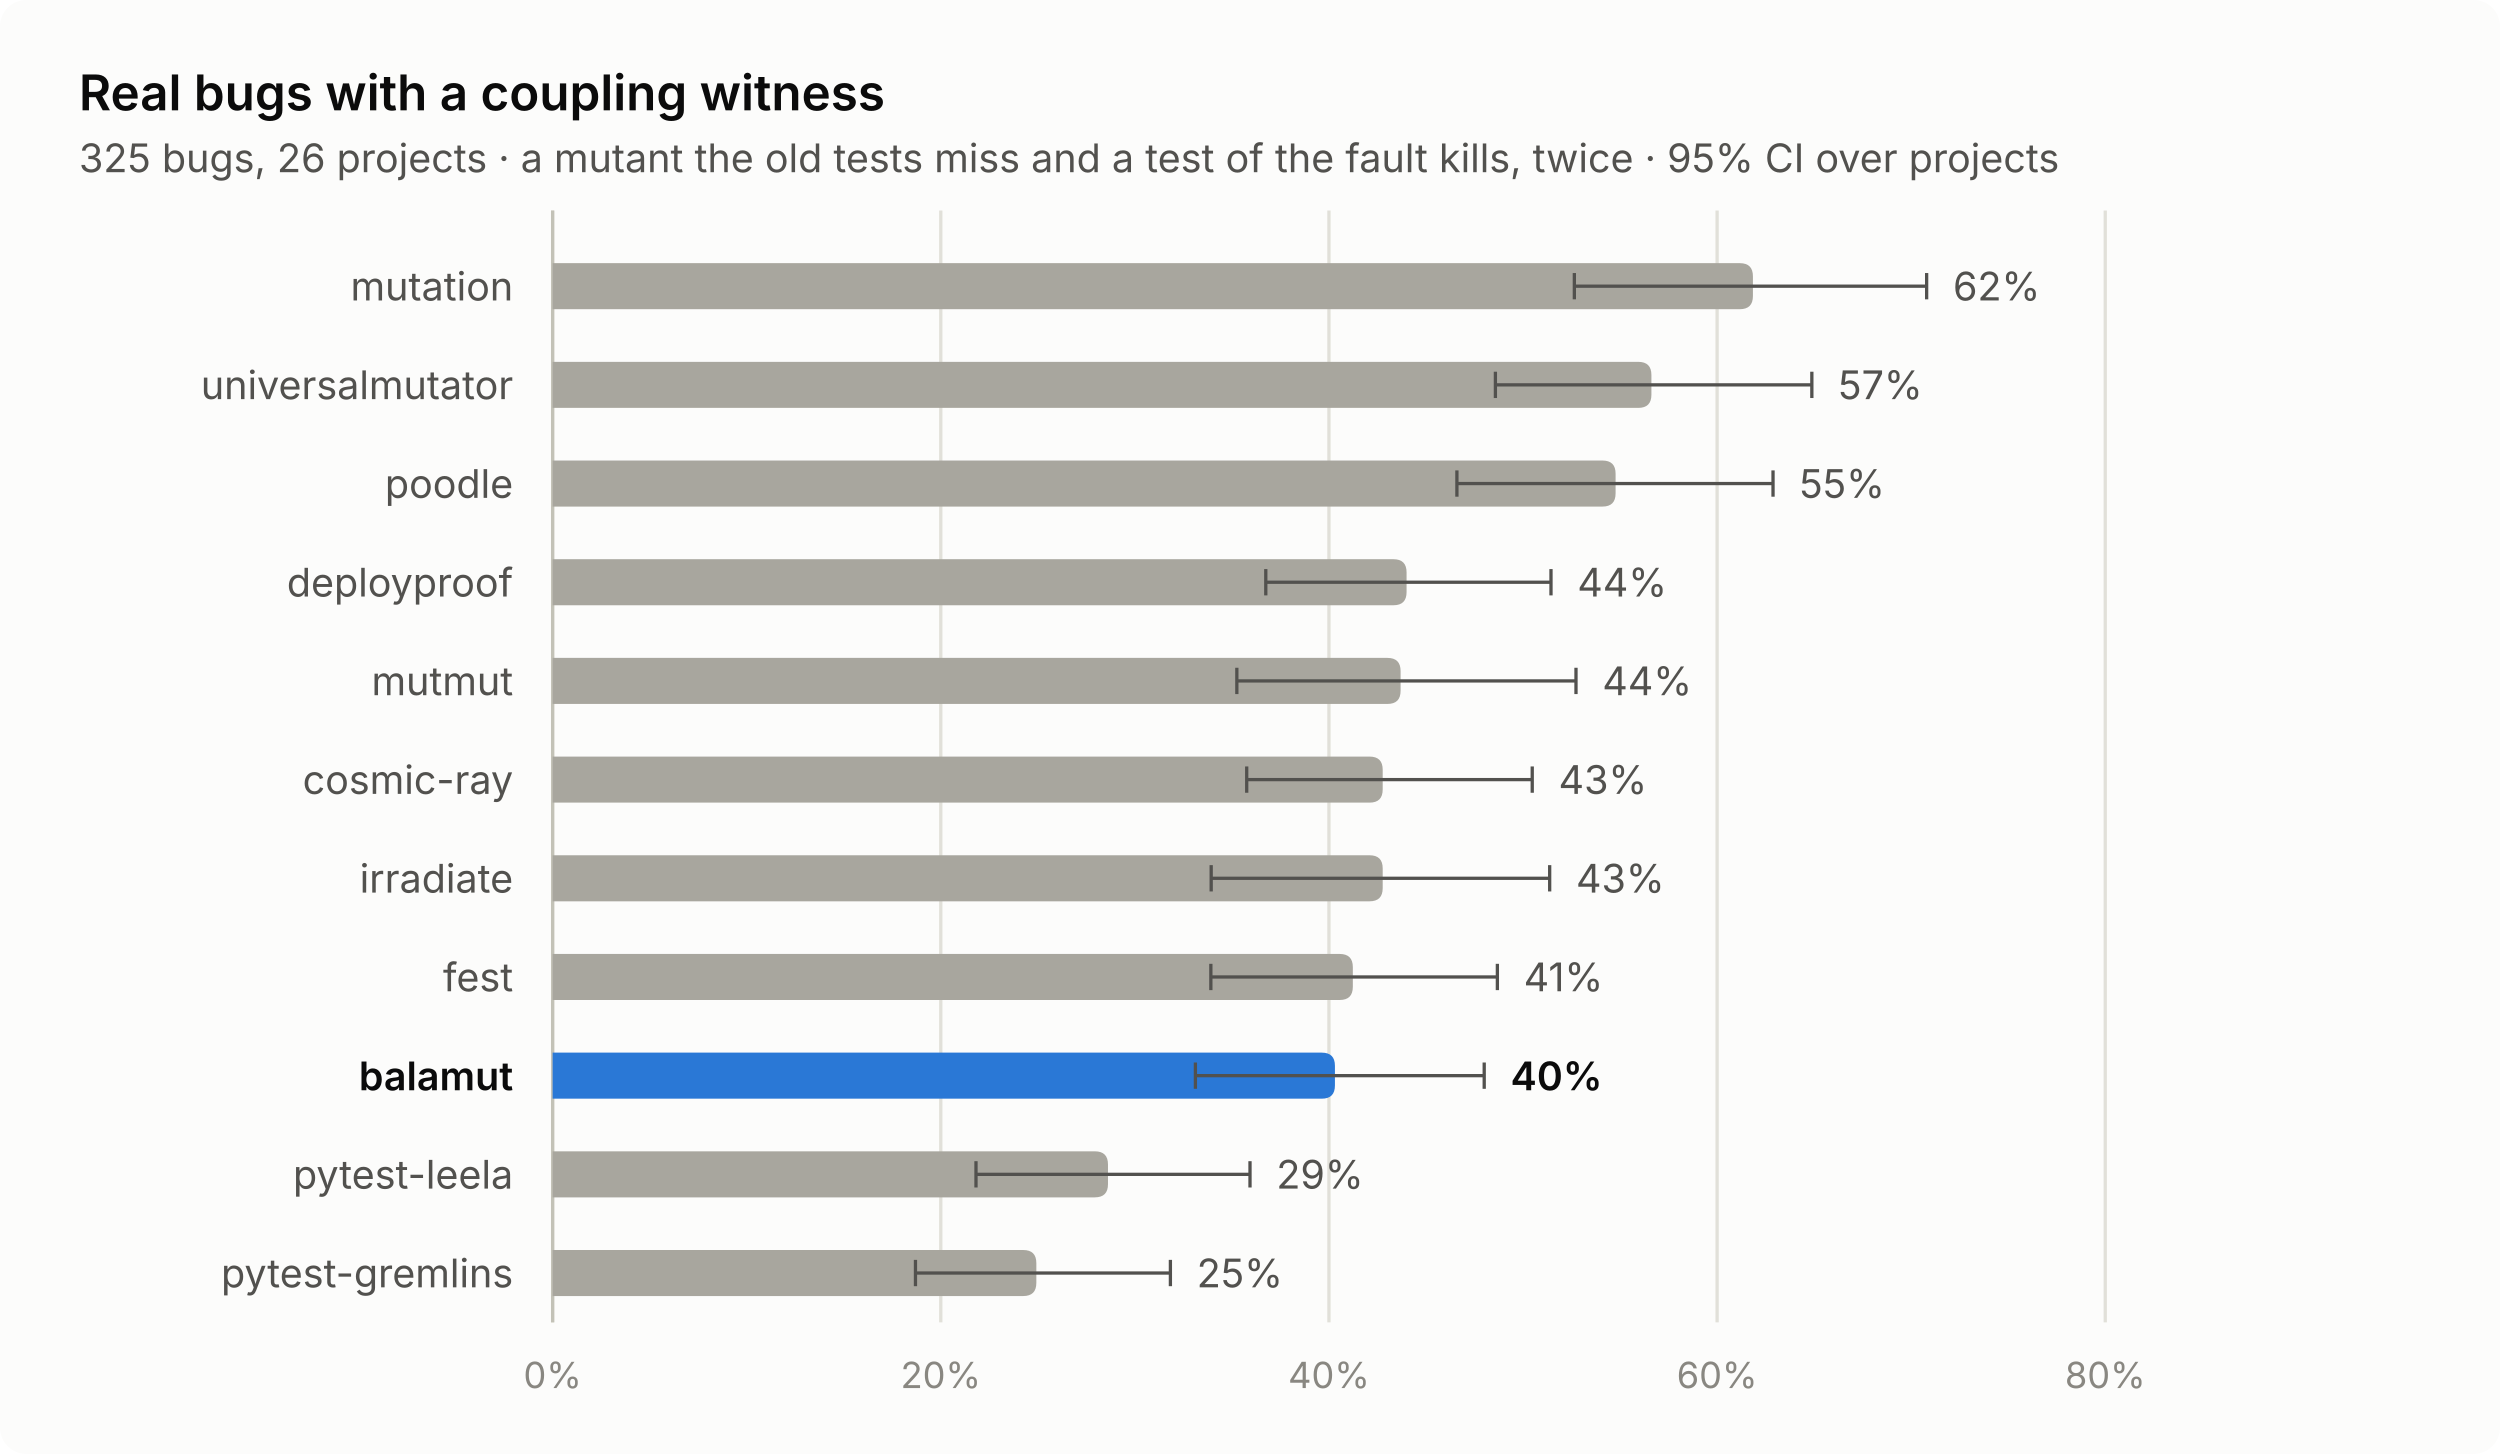
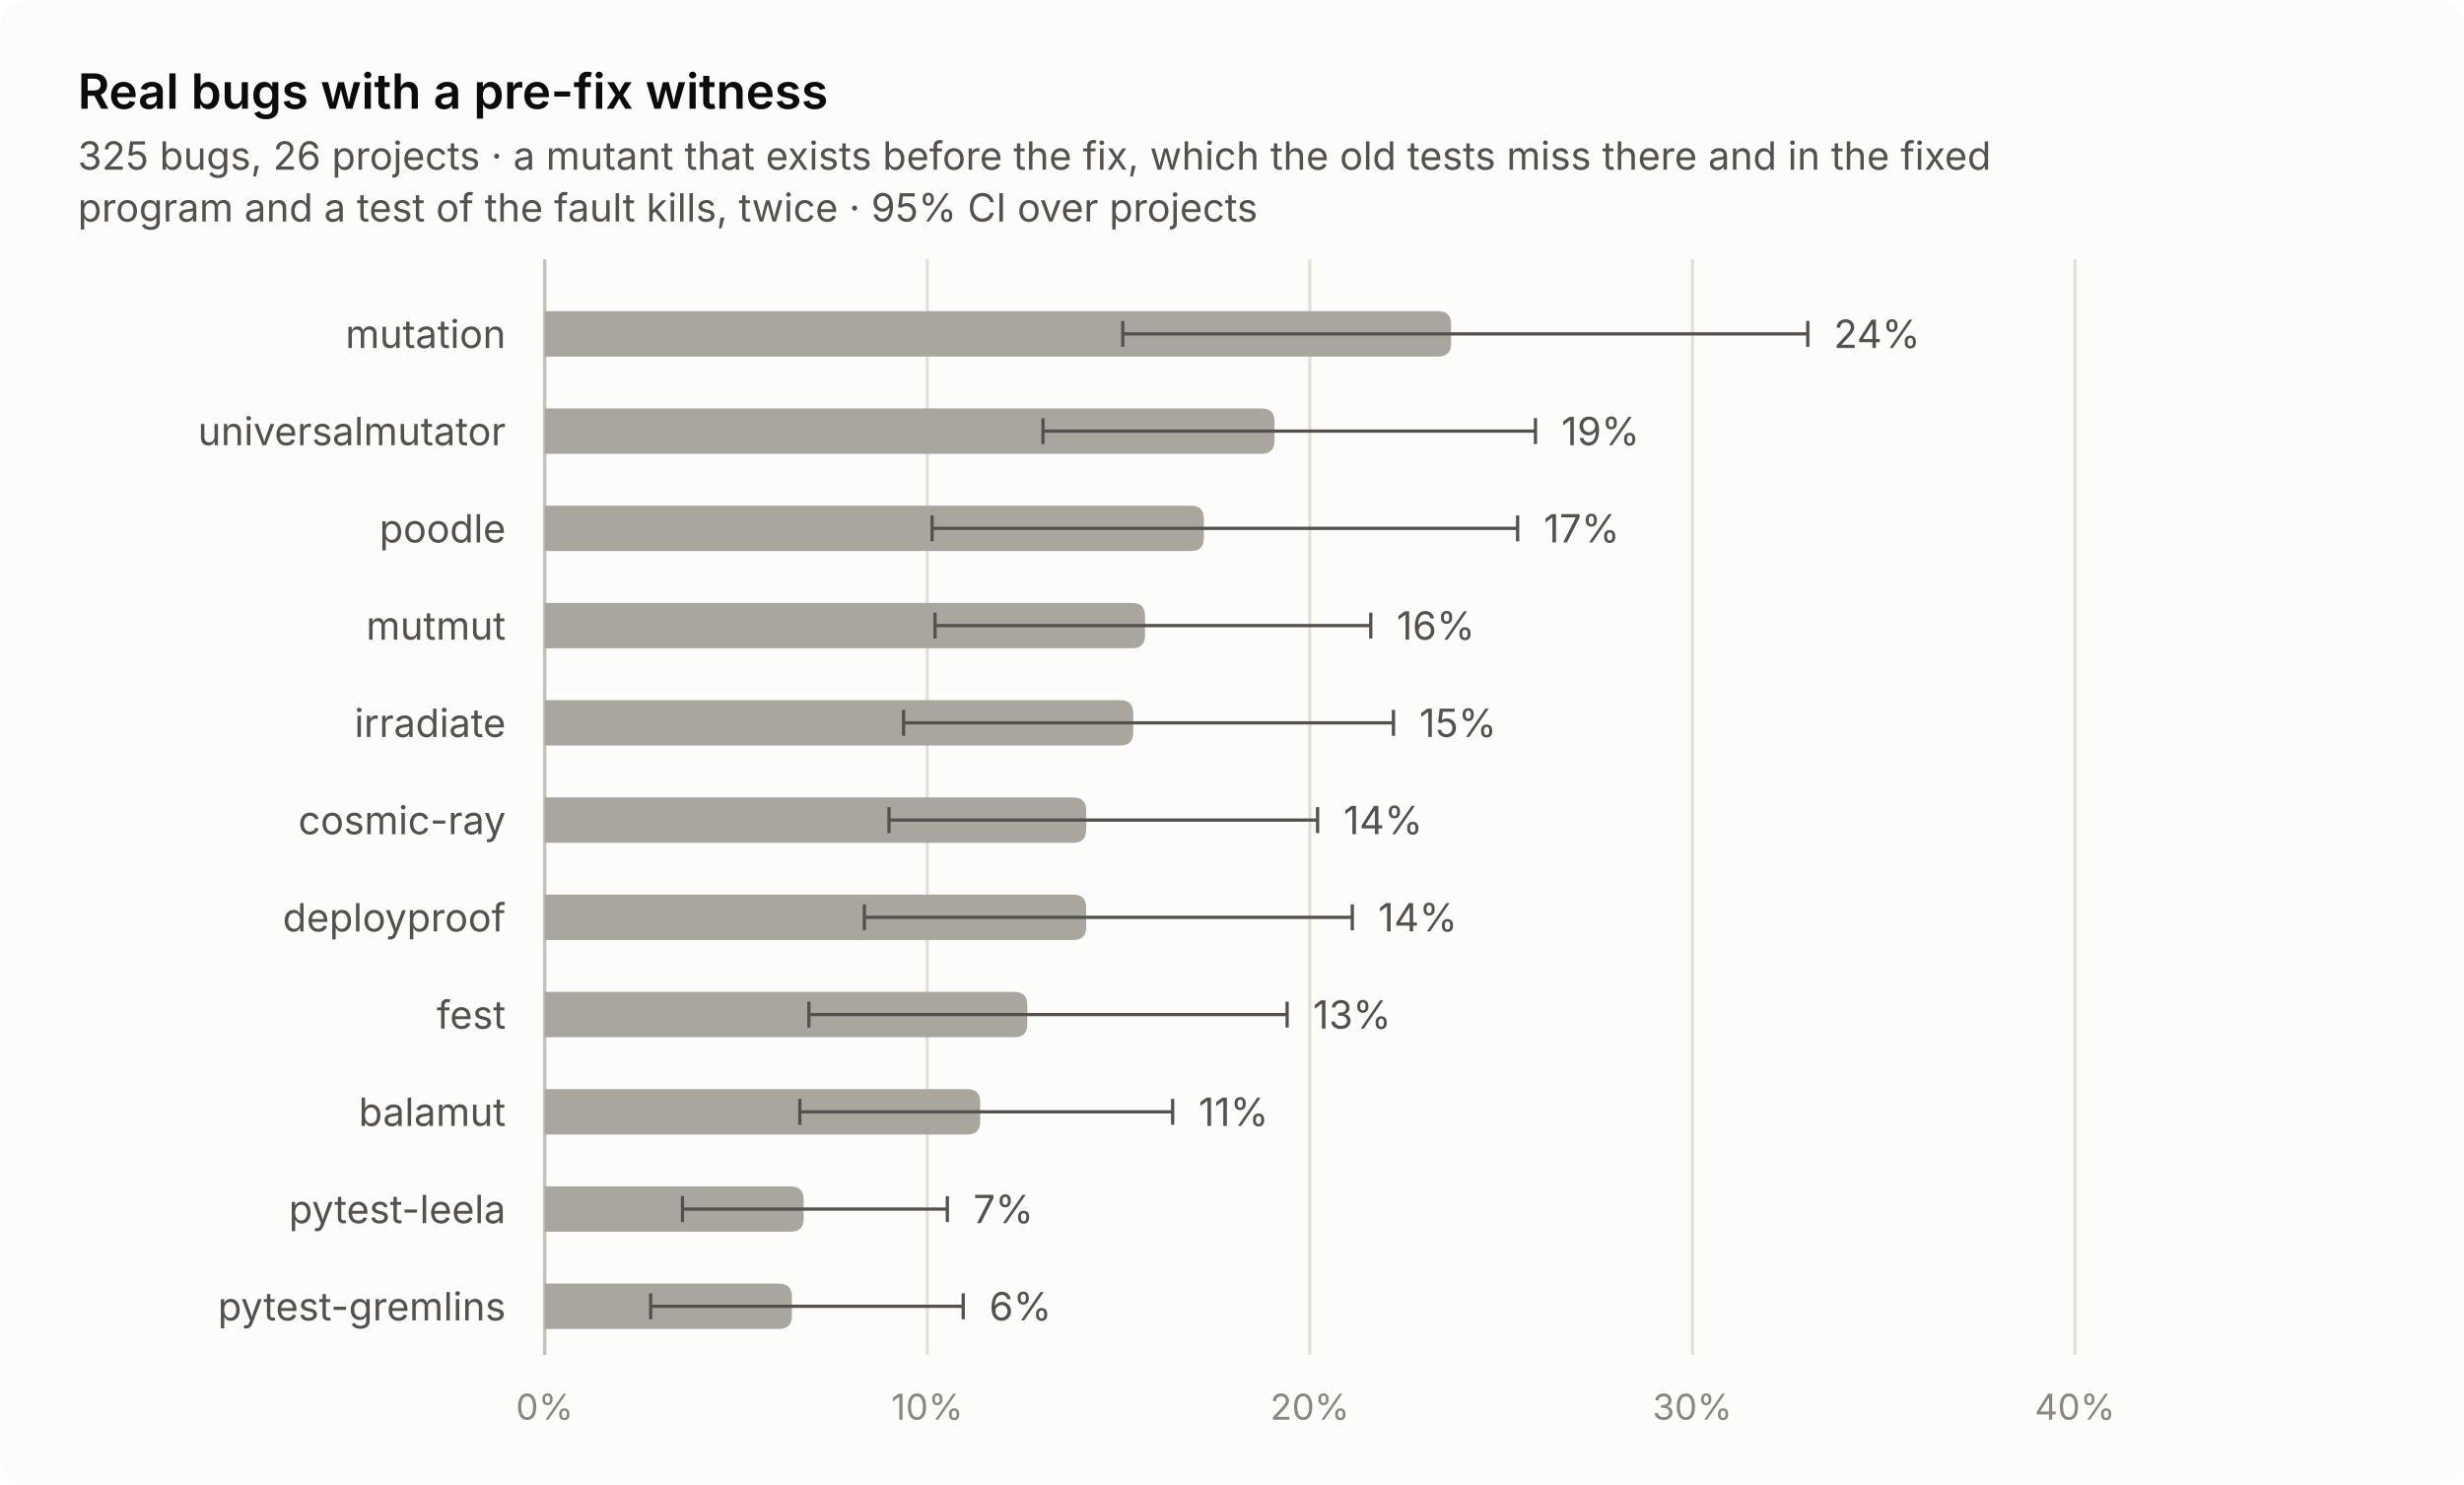
- <svg xmlns="http://www.w3.org/2000/svg" width="760" height="442" viewBox="0 0 760 442" font-family="system-ui, -apple-system, &quot;Segoe UI&quot;, sans-serif" role="img" aria-label="Real bugs with a coupling witness">
-   <rect width="760" height="442" fill="#fcfcfb" rx="8" />
-   <text x="24.0" y="28.0" fill="#0b0b0b" font-size="15" font-weight="600" text-anchor="start" dominant-baseline="middle">Real bugs with a coupling witness</text>
-   <text x="24.0" y="48.0" fill="#52514e" font-size="12" font-weight="400" text-anchor="start" dominant-baseline="middle">325 bugs, 26 projects · a mutant the old tests miss and a test of the fault kills, twice · 95% CI over projects</text>
-   <line x1="168.0" y1="64" x2="168.0" y2="402" stroke="#e1e0d9" stroke-width="1" />
-   <text x="168.0" y="418.0" fill="#898781" font-size="11" font-weight="400" text-anchor="middle" dominant-baseline="middle">0%</text>
-   <line x1="286.0" y1="64" x2="286.0" y2="402" stroke="#e1e0d9" stroke-width="1" />
-   <text x="286.0" y="418.0" fill="#898781" font-size="11" font-weight="400" text-anchor="middle" dominant-baseline="middle">20%</text>
-   <line x1="404.0" y1="64" x2="404.0" y2="402" stroke="#e1e0d9" stroke-width="1" />
-   <text x="404.0" y="418.0" fill="#898781" font-size="11" font-weight="400" text-anchor="middle" dominant-baseline="middle">40%</text>
-   <line x1="522.0" y1="64" x2="522.0" y2="402" stroke="#e1e0d9" stroke-width="1" />
-   <text x="522.0" y="418.0" fill="#898781" font-size="11" font-weight="400" text-anchor="middle" dominant-baseline="middle">60%</text>
-   <line x1="640.0" y1="64" x2="640.0" y2="402" stroke="#e1e0d9" stroke-width="1" />
-   <text x="640.0" y="418.0" fill="#898781" font-size="11" font-weight="400" text-anchor="middle" dominant-baseline="middle">80%</text>
-   <line x1="168" y1="64" x2="168" y2="402" stroke="#c3c2b7" stroke-width="1" />
-   <text x="156.0" y="87.0" fill="#52514e" font-size="12" font-weight="400" text-anchor="end" dominant-baseline="middle">mutation</text>
-   <path d="M168.00,80.00 H528.89 Q532.89,80.00 532.89,84.00 V90.00 Q532.89,94.00 528.89,94.00 H168.00 Z" fill="#a8a69e" />
-   <line x1="478.6" y1="87.0" x2="585.7" y2="87.0" stroke="#52514e" stroke-width="1" />
-   <line x1="478.6" y1="83.0" x2="478.6" y2="91.0" stroke="#52514e" stroke-width="1" />
-   <line x1="585.7" y1="83.0" x2="585.7" y2="91.0" stroke="#52514e" stroke-width="1" />
-   <text x="593.7" y="87.0" fill="#52514e" font-size="12" font-weight="400" text-anchor="start" dominant-baseline="middle">62%</text>
-   <text x="156.0" y="117.0" fill="#52514e" font-size="12" font-weight="400" text-anchor="end" dominant-baseline="middle">universalmutator</text>
-   <path d="M168.00,110.00 H498.03 Q502.03,110.00 502.03,114.00 V120.00 Q502.03,124.00 498.03,124.00 H168.00 Z" fill="#a8a69e" />
-   <line x1="454.6" y1="117.0" x2="550.8" y2="117.0" stroke="#52514e" stroke-width="1" />
-   <line x1="454.6" y1="113.0" x2="454.6" y2="121.0" stroke="#52514e" stroke-width="1" />
-   <line x1="550.8" y1="113.0" x2="550.8" y2="121.0" stroke="#52514e" stroke-width="1" />
-   <text x="558.8" y="117.0" fill="#52514e" font-size="12" font-weight="400" text-anchor="start" dominant-baseline="middle">57%</text>
-   <text x="156.0" y="147.0" fill="#52514e" font-size="12" font-weight="400" text-anchor="end" dominant-baseline="middle">poodle</text>
-   <path d="M168.00,140.00 H487.14 Q491.14,140.00 491.14,144.00 V150.00 Q491.14,154.00 487.14,154.00 H168.00 Z" fill="#a8a69e" />
-   <line x1="442.9" y1="147.0" x2="539.0" y2="147.0" stroke="#52514e" stroke-width="1" />
-   <line x1="442.9" y1="143.0" x2="442.9" y2="151.0" stroke="#52514e" stroke-width="1" />
-   <line x1="539.0" y1="143.0" x2="539.0" y2="151.0" stroke="#52514e" stroke-width="1" />
-   <text x="547.0" y="147.0" fill="#52514e" font-size="12" font-weight="400" text-anchor="start" dominant-baseline="middle">55%</text>
-   <text x="156.0" y="177.0" fill="#52514e" font-size="12" font-weight="400" text-anchor="end" dominant-baseline="middle">deployproof</text>
-   <path d="M168.00,170.00 H423.60 Q427.60,170.00 427.60,174.00 V180.00 Q427.60,184.00 423.60,184.00 H168.00 Z" fill="#a8a69e" />
-   <line x1="384.8" y1="177.0" x2="471.5" y2="177.0" stroke="#52514e" stroke-width="1" />
-   <line x1="384.8" y1="173.0" x2="384.8" y2="181.0" stroke="#52514e" stroke-width="1" />
-   <line x1="471.5" y1="173.0" x2="471.5" y2="181.0" stroke="#52514e" stroke-width="1" />
-   <text x="479.5" y="177.0" fill="#52514e" font-size="12" font-weight="400" text-anchor="start" dominant-baseline="middle">44%</text>
-   <text x="156.0" y="207.0" fill="#52514e" font-size="12" font-weight="400" text-anchor="end" dominant-baseline="middle">mutmut</text>
-   <path d="M168.00,200.00 H421.78 Q425.78,200.00 425.78,204.00 V210.00 Q425.78,214.00 421.78,214.00 H168.00 Z" fill="#a8a69e" />
-   <line x1="376.0" y1="207.0" x2="479.1" y2="207.0" stroke="#52514e" stroke-width="1" />
-   <line x1="376.0" y1="203.0" x2="376.0" y2="211.0" stroke="#52514e" stroke-width="1" />
-   <line x1="479.1" y1="203.0" x2="479.1" y2="211.0" stroke="#52514e" stroke-width="1" />
-   <text x="487.1" y="207.0" fill="#52514e" font-size="12" font-weight="400" text-anchor="start" dominant-baseline="middle">44%</text>
-   <text x="156.0" y="237.0" fill="#52514e" font-size="12" font-weight="400" text-anchor="end" dominant-baseline="middle">cosmic-ray</text>
-   <path d="M168.00,230.00 H416.34 Q420.34,230.00 420.34,234.00 V240.00 Q420.34,244.00 416.34,244.00 H168.00 Z" fill="#a8a69e" />
-   <line x1="379.0" y1="237.0" x2="465.8" y2="237.0" stroke="#52514e" stroke-width="1" />
-   <line x1="379.0" y1="233.0" x2="379.0" y2="241.0" stroke="#52514e" stroke-width="1" />
-   <line x1="465.8" y1="233.0" x2="465.8" y2="241.0" stroke="#52514e" stroke-width="1" />
-   <text x="473.8" y="237.0" fill="#52514e" font-size="12" font-weight="400" text-anchor="start" dominant-baseline="middle">43%</text>
-   <text x="156.0" y="267.0" fill="#52514e" font-size="12" font-weight="400" text-anchor="end" dominant-baseline="middle">irradiate</text>
-   <path d="M168.00,260.00 H416.34 Q420.34,260.00 420.34,264.00 V270.00 Q420.34,274.00 416.34,274.00 H168.00 Z" fill="#a8a69e" />
-   <line x1="368.2" y1="267.0" x2="471.1" y2="267.0" stroke="#52514e" stroke-width="1" />
-   <line x1="368.2" y1="263.0" x2="368.2" y2="271.0" stroke="#52514e" stroke-width="1" />
-   <line x1="471.1" y1="263.0" x2="471.1" y2="271.0" stroke="#52514e" stroke-width="1" />
-   <text x="479.1" y="267.0" fill="#52514e" font-size="12" font-weight="400" text-anchor="start" dominant-baseline="middle">43%</text>
-   <text x="156.0" y="297.0" fill="#52514e" font-size="12" font-weight="400" text-anchor="end" dominant-baseline="middle">fest</text>
-   <path d="M168.00,290.00 H407.26 Q411.26,290.00 411.26,294.00 V300.00 Q411.26,304.00 407.26,304.00 H168.00 Z" fill="#a8a69e" />
-   <line x1="368.1" y1="297.0" x2="455.2" y2="297.0" stroke="#52514e" stroke-width="1" />
-   <line x1="368.1" y1="293.0" x2="368.1" y2="301.0" stroke="#52514e" stroke-width="1" />
-   <line x1="455.2" y1="293.0" x2="455.2" y2="301.0" stroke="#52514e" stroke-width="1" />
-   <text x="463.2" y="297.0" fill="#52514e" font-size="12" font-weight="400" text-anchor="start" dominant-baseline="middle">41%</text>
-   <text x="156.0" y="327.0" fill="#0b0b0b" font-size="12" font-weight="600" text-anchor="end" dominant-baseline="middle">balamut</text>
-   <path d="M168.00,320.00 H401.82 Q405.82,320.00 405.82,324.00 V330.00 Q405.82,334.00 401.82,334.00 H168.00 Z" fill="#2a78d6" />
-   <line x1="363.4" y1="327.0" x2="451.2" y2="327.0" stroke="#52514e" stroke-width="1" />
-   <line x1="363.4" y1="323.0" x2="363.4" y2="331.0" stroke="#52514e" stroke-width="1" />
-   <line x1="451.2" y1="323.0" x2="451.2" y2="331.0" stroke="#52514e" stroke-width="1" />
-   <text x="459.2" y="327.0" fill="#0b0b0b" font-size="12" font-weight="600" text-anchor="start" dominant-baseline="middle">40%</text>
-   <text x="156.0" y="357.0" fill="#52514e" font-size="12" font-weight="400" text-anchor="end" dominant-baseline="middle">pytest-leela</text>
-   <path d="M168.00,350.00 H332.83 Q336.83,350.00 336.83,354.00 V360.00 Q336.83,364.00 332.83,364.00 H168.00 Z" fill="#a8a69e" />
-   <line x1="296.7" y1="357.0" x2="380.0" y2="357.0" stroke="#52514e" stroke-width="1" />
-   <line x1="296.7" y1="353.0" x2="296.7" y2="361.0" stroke="#52514e" stroke-width="1" />
-   <line x1="380.0" y1="353.0" x2="380.0" y2="361.0" stroke="#52514e" stroke-width="1" />
-   <text x="388.0" y="357.0" fill="#52514e" font-size="12" font-weight="400" text-anchor="start" dominant-baseline="middle">29%</text>
-   <text x="156.0" y="387.0" fill="#52514e" font-size="12" font-weight="400" text-anchor="end" dominant-baseline="middle">pytest-gremlins</text>
-   <path d="M168.00,380.00 H311.05 Q315.05,380.00 315.05,384.00 V390.00 Q315.05,394.00 311.05,394.00 H168.00 Z" fill="#a8a69e" />
-   <line x1="278.3" y1="387.0" x2="355.8" y2="387.0" stroke="#52514e" stroke-width="1" />
-   <line x1="278.3" y1="383.0" x2="278.3" y2="391.0" stroke="#52514e" stroke-width="1" />
-   <line x1="355.8" y1="383.0" x2="355.8" y2="391.0" stroke="#52514e" stroke-width="1" />
-   <text x="363.8" y="387.0" fill="#52514e" font-size="12" font-weight="400" text-anchor="start" dominant-baseline="middle">25%</text>
+ <svg xmlns="http://www.w3.org/2000/svg" width="760" height="458" viewBox="0 0 760 458" font-family="system-ui, -apple-system, &quot;Segoe UI&quot;, sans-serif" role="img" aria-label="Real bugs with a pre-fix witness">
+   <rect width="760" height="458" fill="#fcfcfb" rx="8" />
+   <text x="24.0" y="28.0" fill="#0b0b0b" font-size="15" font-weight="600" text-anchor="start" dominant-baseline="middle">Real bugs with a pre-fix witness</text>
+   <text x="24.0" y="48.0" fill="#52514e" font-size="12" font-weight="400" text-anchor="start" dominant-baseline="middle">325 bugs, 26 projects · a mutant that exists before the fix, which the old tests miss there and in the fixed</text>
+   <text x="24.0" y="64.0" fill="#52514e" font-size="12" font-weight="400" text-anchor="start" dominant-baseline="middle">program and a test of the fault kills, twice · 95% CI over projects</text>
+   <g transform="translate(0,16)">
+     <line x1="168.0" y1="64" x2="168.0" y2="402" stroke="#e1e0d9" stroke-width="1" />
+     <text x="168.0" y="418.0" fill="#898781" font-size="11" font-weight="400" text-anchor="middle" dominant-baseline="middle">0%</text>
+     <line x1="286.0" y1="64" x2="286.0" y2="402" stroke="#e1e0d9" stroke-width="1" />
+     <text x="286.0" y="418.0" fill="#898781" font-size="11" font-weight="400" text-anchor="middle" dominant-baseline="middle">10%</text>
+     <line x1="404.0" y1="64" x2="404.0" y2="402" stroke="#e1e0d9" stroke-width="1" />
+     <text x="404.0" y="418.0" fill="#898781" font-size="11" font-weight="400" text-anchor="middle" dominant-baseline="middle">20%</text>
+     <line x1="522.0" y1="64" x2="522.0" y2="402" stroke="#e1e0d9" stroke-width="1" />
+     <text x="522.0" y="418.0" fill="#898781" font-size="11" font-weight="400" text-anchor="middle" dominant-baseline="middle">30%</text>
+     <line x1="640.0" y1="64" x2="640.0" y2="402" stroke="#e1e0d9" stroke-width="1" />
+     <text x="640.0" y="418.0" fill="#898781" font-size="11" font-weight="400" text-anchor="middle" dominant-baseline="middle">40%</text>
+     <line x1="168" y1="64" x2="168" y2="402" stroke="#c3c2b7" stroke-width="1" />
+     <text x="156.0" y="87.0" fill="#52514e" font-size="12" font-weight="400" text-anchor="end" dominant-baseline="middle">mutation</text>
+     <path d="M168.00,80.00 H443.57 Q447.57,80.00 447.57,84.00 V90.00 Q447.57,94.00 443.57,94.00 H168.00 Z" fill="#a8a69e" />
+     <line x1="346.3" y1="87.0" x2="557.6" y2="87.0" stroke="#52514e" stroke-width="1" />
+     <line x1="346.3" y1="83.0" x2="346.3" y2="91.0" stroke="#52514e" stroke-width="1" />
+     <line x1="557.6" y1="83.0" x2="557.6" y2="91.0" stroke="#52514e" stroke-width="1" />
+     <text x="565.6" y="87.0" fill="#52514e" font-size="12" font-weight="400" text-anchor="start" dominant-baseline="middle">24%</text>
+     <text x="156.0" y="117.0" fill="#52514e" font-size="12" font-weight="400" text-anchor="end" dominant-baseline="middle">universalmutator</text>
+     <path d="M168.00,110.00 H389.11 Q393.11,110.00 393.11,114.00 V120.00 Q393.11,124.00 389.11,124.00 H168.00 Z" fill="#a8a69e" />
+     <line x1="321.7" y1="117.0" x2="473.6" y2="117.0" stroke="#52514e" stroke-width="1" />
+     <line x1="321.7" y1="113.0" x2="321.7" y2="121.0" stroke="#52514e" stroke-width="1" />
+     <line x1="473.6" y1="113.0" x2="473.6" y2="121.0" stroke="#52514e" stroke-width="1" />
+     <text x="481.6" y="117.0" fill="#52514e" font-size="12" font-weight="400" text-anchor="start" dominant-baseline="middle">19%</text>
+     <text x="156.0" y="147.0" fill="#52514e" font-size="12" font-weight="400" text-anchor="end" dominant-baseline="middle">poodle</text>
+     <path d="M168.00,140.00 H367.32 Q371.32,140.00 371.32,144.00 V150.00 Q371.32,154.00 367.32,154.00 H168.00 Z" fill="#a8a69e" />
+     <line x1="287.5" y1="147.0" x2="468.1" y2="147.0" stroke="#52514e" stroke-width="1" />
+     <line x1="287.5" y1="143.0" x2="287.5" y2="151.0" stroke="#52514e" stroke-width="1" />
+     <line x1="468.1" y1="143.0" x2="468.1" y2="151.0" stroke="#52514e" stroke-width="1" />
+     <text x="476.1" y="147.0" fill="#52514e" font-size="12" font-weight="400" text-anchor="start" dominant-baseline="middle">17%</text>
+     <text x="156.0" y="177.0" fill="#52514e" font-size="12" font-weight="400" text-anchor="end" dominant-baseline="middle">mutmut</text>
+     <path d="M168.00,170.00 H349.17 Q353.17,170.00 353.17,174.00 V180.00 Q353.17,184.00 349.17,184.00 H168.00 Z" fill="#a8a69e" />
+     <line x1="288.4" y1="177.0" x2="422.8" y2="177.0" stroke="#52514e" stroke-width="1" />
+     <line x1="288.4" y1="173.0" x2="288.4" y2="181.0" stroke="#52514e" stroke-width="1" />
+     <line x1="422.8" y1="173.0" x2="422.8" y2="181.0" stroke="#52514e" stroke-width="1" />
+     <text x="430.8" y="177.0" fill="#52514e" font-size="12" font-weight="400" text-anchor="start" dominant-baseline="middle">16%</text>
+     <text x="156.0" y="207.0" fill="#52514e" font-size="12" font-weight="400" text-anchor="end" dominant-baseline="middle">irradiate</text>
+     <path d="M168.00,200.00 H345.54 Q349.54,200.00 349.54,204.00 V210.00 Q349.54,214.00 345.54,214.00 H168.00 Z" fill="#a8a69e" />
+     <line x1="278.7" y1="207.0" x2="429.8" y2="207.0" stroke="#52514e" stroke-width="1" />
+     <line x1="278.7" y1="203.0" x2="278.7" y2="211.0" stroke="#52514e" stroke-width="1" />
+     <line x1="429.8" y1="203.0" x2="429.8" y2="211.0" stroke="#52514e" stroke-width="1" />
+     <text x="437.8" y="207.0" fill="#52514e" font-size="12" font-weight="400" text-anchor="start" dominant-baseline="middle">15%</text>
+     <text x="156.0" y="237.0" fill="#52514e" font-size="12" font-weight="400" text-anchor="end" dominant-baseline="middle">cosmic-ray</text>
+     <path d="M168.00,230.00 H331.02 Q335.02,230.00 335.02,234.00 V240.00 Q335.02,244.00 331.02,244.00 H168.00 Z" fill="#a8a69e" />
+     <line x1="274.2" y1="237.0" x2="406.4" y2="237.0" stroke="#52514e" stroke-width="1" />
+     <line x1="274.2" y1="233.0" x2="274.2" y2="241.0" stroke="#52514e" stroke-width="1" />
+     <line x1="406.4" y1="233.0" x2="406.4" y2="241.0" stroke="#52514e" stroke-width="1" />
+     <text x="414.4" y="237.0" fill="#52514e" font-size="12" font-weight="400" text-anchor="start" dominant-baseline="middle">14%</text>
+     <text x="156.0" y="267.0" fill="#52514e" font-size="12" font-weight="400" text-anchor="end" dominant-baseline="middle">deployproof</text>
+     <path d="M168.00,260.00 H331.02 Q335.02,260.00 335.02,264.00 V270.00 Q335.02,274.00 331.02,274.00 H168.00 Z" fill="#a8a69e" />
+     <line x1="266.6" y1="267.0" x2="417.1" y2="267.0" stroke="#52514e" stroke-width="1" />
+     <line x1="266.6" y1="263.0" x2="266.6" y2="271.0" stroke="#52514e" stroke-width="1" />
+     <line x1="417.1" y1="263.0" x2="417.1" y2="271.0" stroke="#52514e" stroke-width="1" />
+     <text x="425.1" y="267.0" fill="#52514e" font-size="12" font-weight="400" text-anchor="start" dominant-baseline="middle">14%</text>
+     <text x="156.0" y="297.0" fill="#52514e" font-size="12" font-weight="400" text-anchor="end" dominant-baseline="middle">fest</text>
+     <path d="M168.00,290.00 H312.86 Q316.86,290.00 316.86,294.00 V300.00 Q316.86,304.00 312.86,304.00 H168.00 Z" fill="#a8a69e" />
+     <line x1="249.5" y1="297.0" x2="397.0" y2="297.0" stroke="#52514e" stroke-width="1" />
+     <line x1="249.5" y1="293.0" x2="249.5" y2="301.0" stroke="#52514e" stroke-width="1" />
+     <line x1="397.0" y1="293.0" x2="397.0" y2="301.0" stroke="#52514e" stroke-width="1" />
+     <text x="405.0" y="297.0" fill="#52514e" font-size="12" font-weight="400" text-anchor="start" dominant-baseline="middle">13%</text>
+     <text x="156.0" y="327.0" fill="#52514e" font-size="12" font-weight="400" text-anchor="end" dominant-baseline="middle">balamut</text>
+     <path d="M168.00,320.00 H298.34 Q302.34,320.00 302.34,324.00 V330.00 Q302.34,334.00 298.34,334.00 H168.00 Z" fill="#a8a69e" />
+     <line x1="246.7" y1="327.0" x2="361.7" y2="327.0" stroke="#52514e" stroke-width="1" />
+     <line x1="246.7" y1="323.0" x2="246.7" y2="331.0" stroke="#52514e" stroke-width="1" />
+     <line x1="361.7" y1="323.0" x2="361.7" y2="331.0" stroke="#52514e" stroke-width="1" />
+     <text x="369.7" y="327.0" fill="#52514e" font-size="12" font-weight="400" text-anchor="start" dominant-baseline="middle">11%</text>
+     <text x="156.0" y="357.0" fill="#52514e" font-size="12" font-weight="400" text-anchor="end" dominant-baseline="middle">pytest-leela</text>
+     <path d="M168.00,350.00 H243.88 Q247.88,350.00 247.88,354.00 V360.00 Q247.88,364.00 243.88,364.00 H168.00 Z" fill="#a8a69e" />
+     <line x1="210.5" y1="357.0" x2="292.2" y2="357.0" stroke="#52514e" stroke-width="1" />
+     <line x1="210.5" y1="353.0" x2="210.5" y2="361.0" stroke="#52514e" stroke-width="1" />
+     <line x1="292.2" y1="353.0" x2="292.2" y2="361.0" stroke="#52514e" stroke-width="1" />
+     <text x="300.2" y="357.0" fill="#52514e" font-size="12" font-weight="400" text-anchor="start" dominant-baseline="middle">7%</text>
+     <text x="156.0" y="387.0" fill="#52514e" font-size="12" font-weight="400" text-anchor="end" dominant-baseline="middle">pytest-gremlins</text>
+     <path d="M168.00,380.00 H240.25 Q244.25,380.00 244.25,384.00 V390.00 Q244.25,394.00 240.25,394.00 H168.00 Z" fill="#a8a69e" />
+     <line x1="200.7" y1="387.0" x2="297.1" y2="387.0" stroke="#52514e" stroke-width="1" />
+     <line x1="200.7" y1="383.0" x2="200.7" y2="391.0" stroke="#52514e" stroke-width="1" />
+     <line x1="297.1" y1="383.0" x2="297.1" y2="391.0" stroke="#52514e" stroke-width="1" />
+     <text x="305.1" y="387.0" fill="#52514e" font-size="12" font-weight="400" text-anchor="start" dominant-baseline="middle">6%</text>
+   </g>
</svg>
